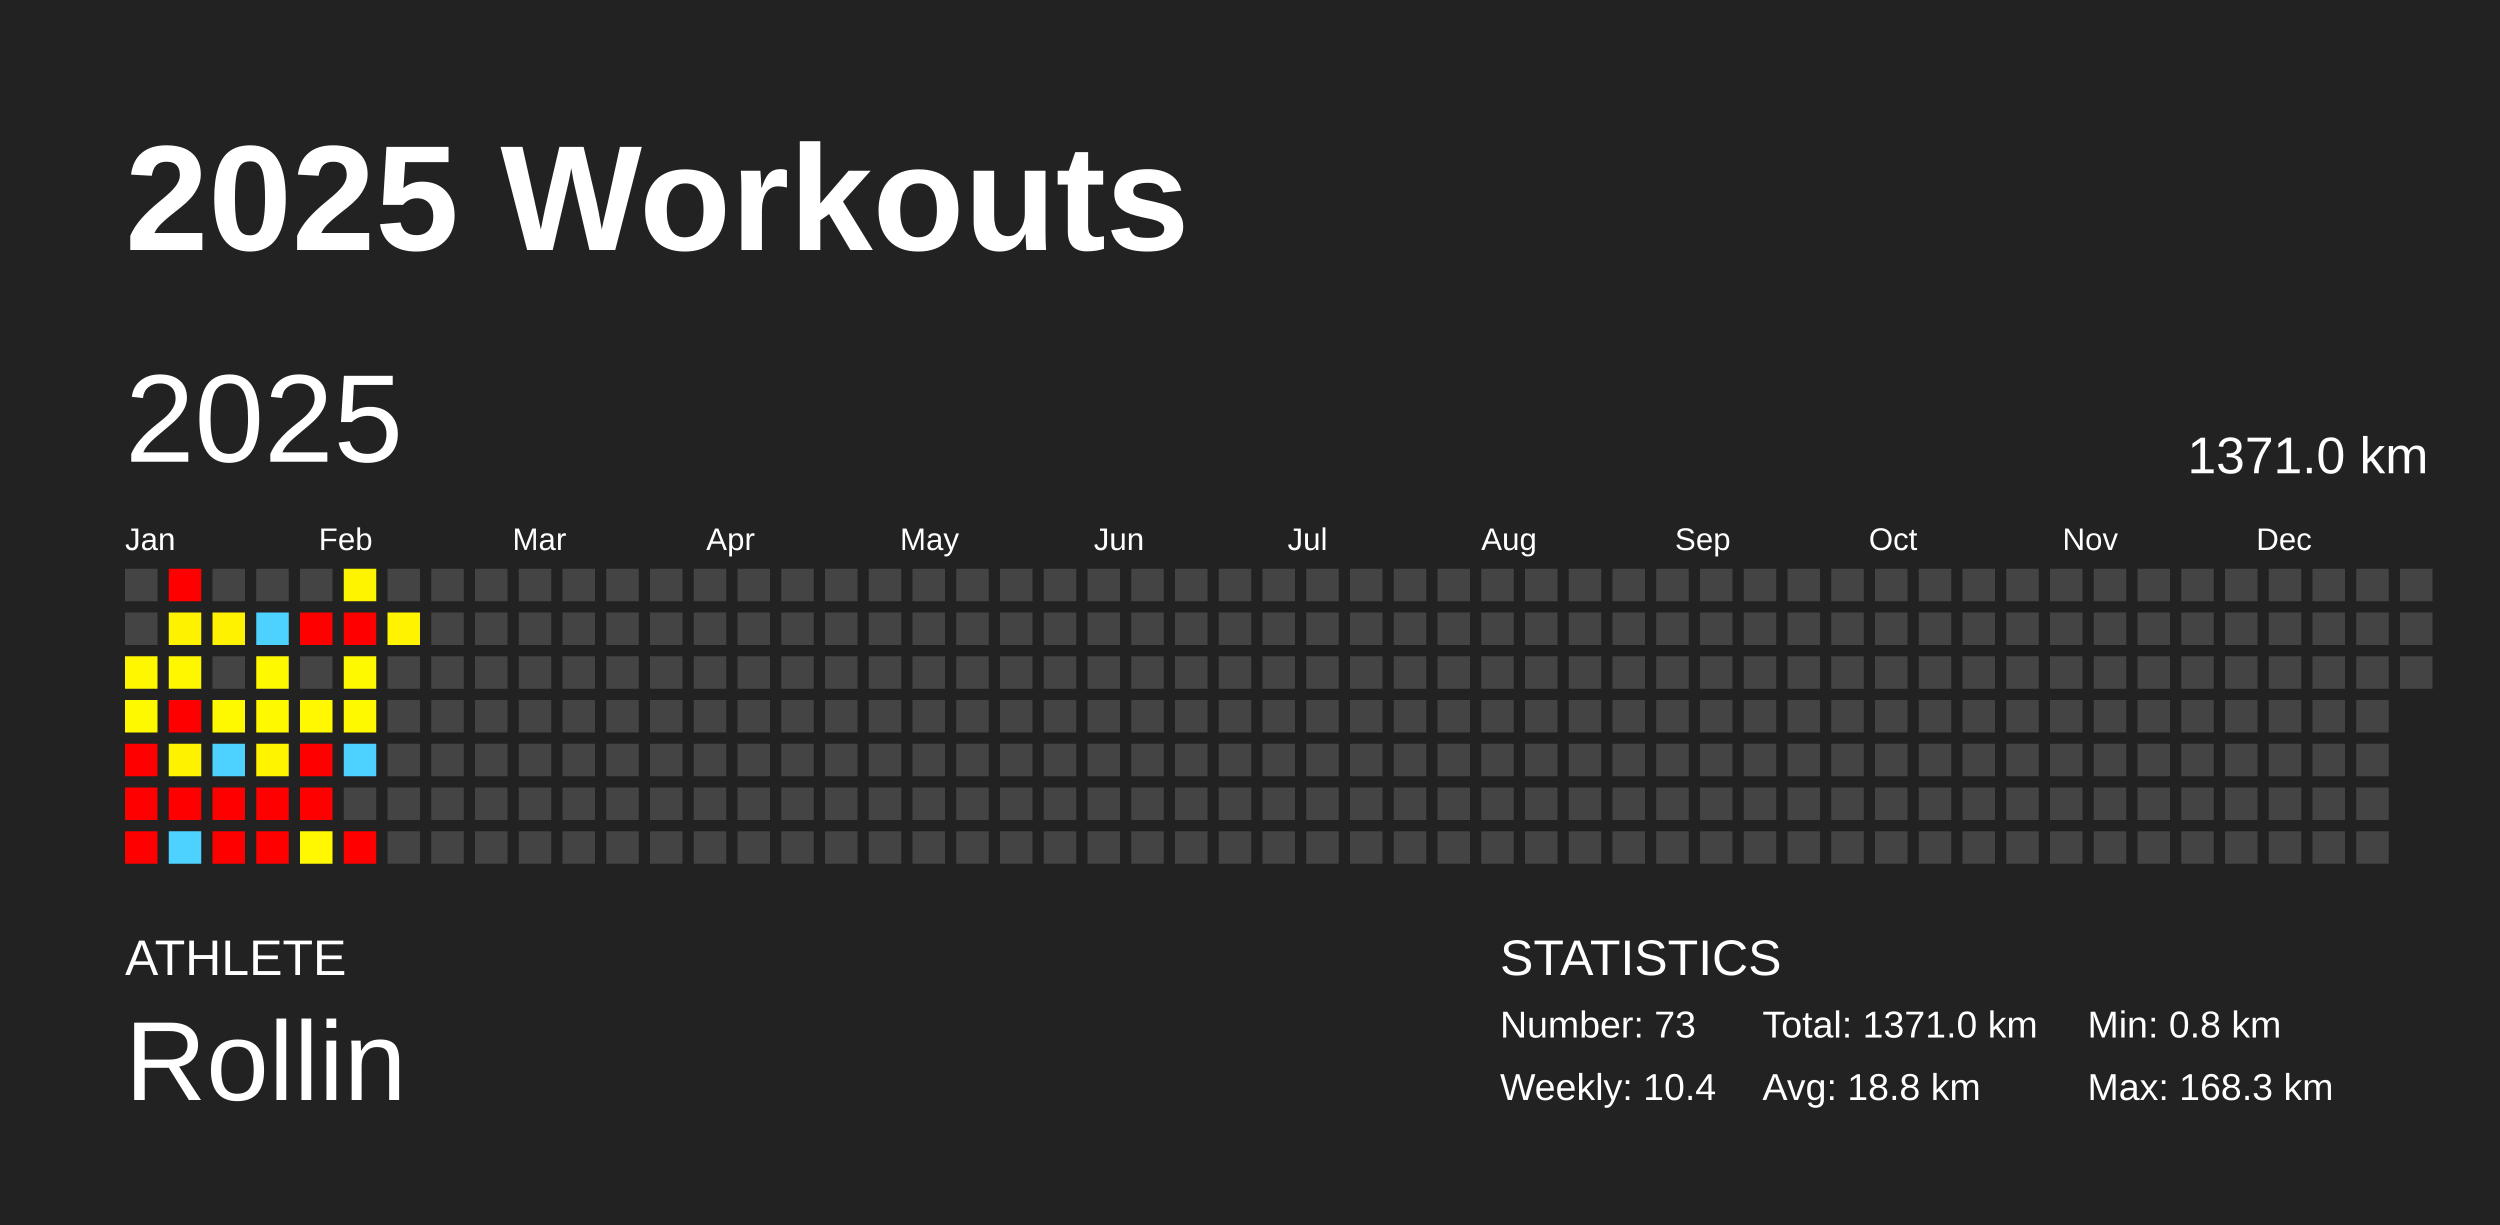
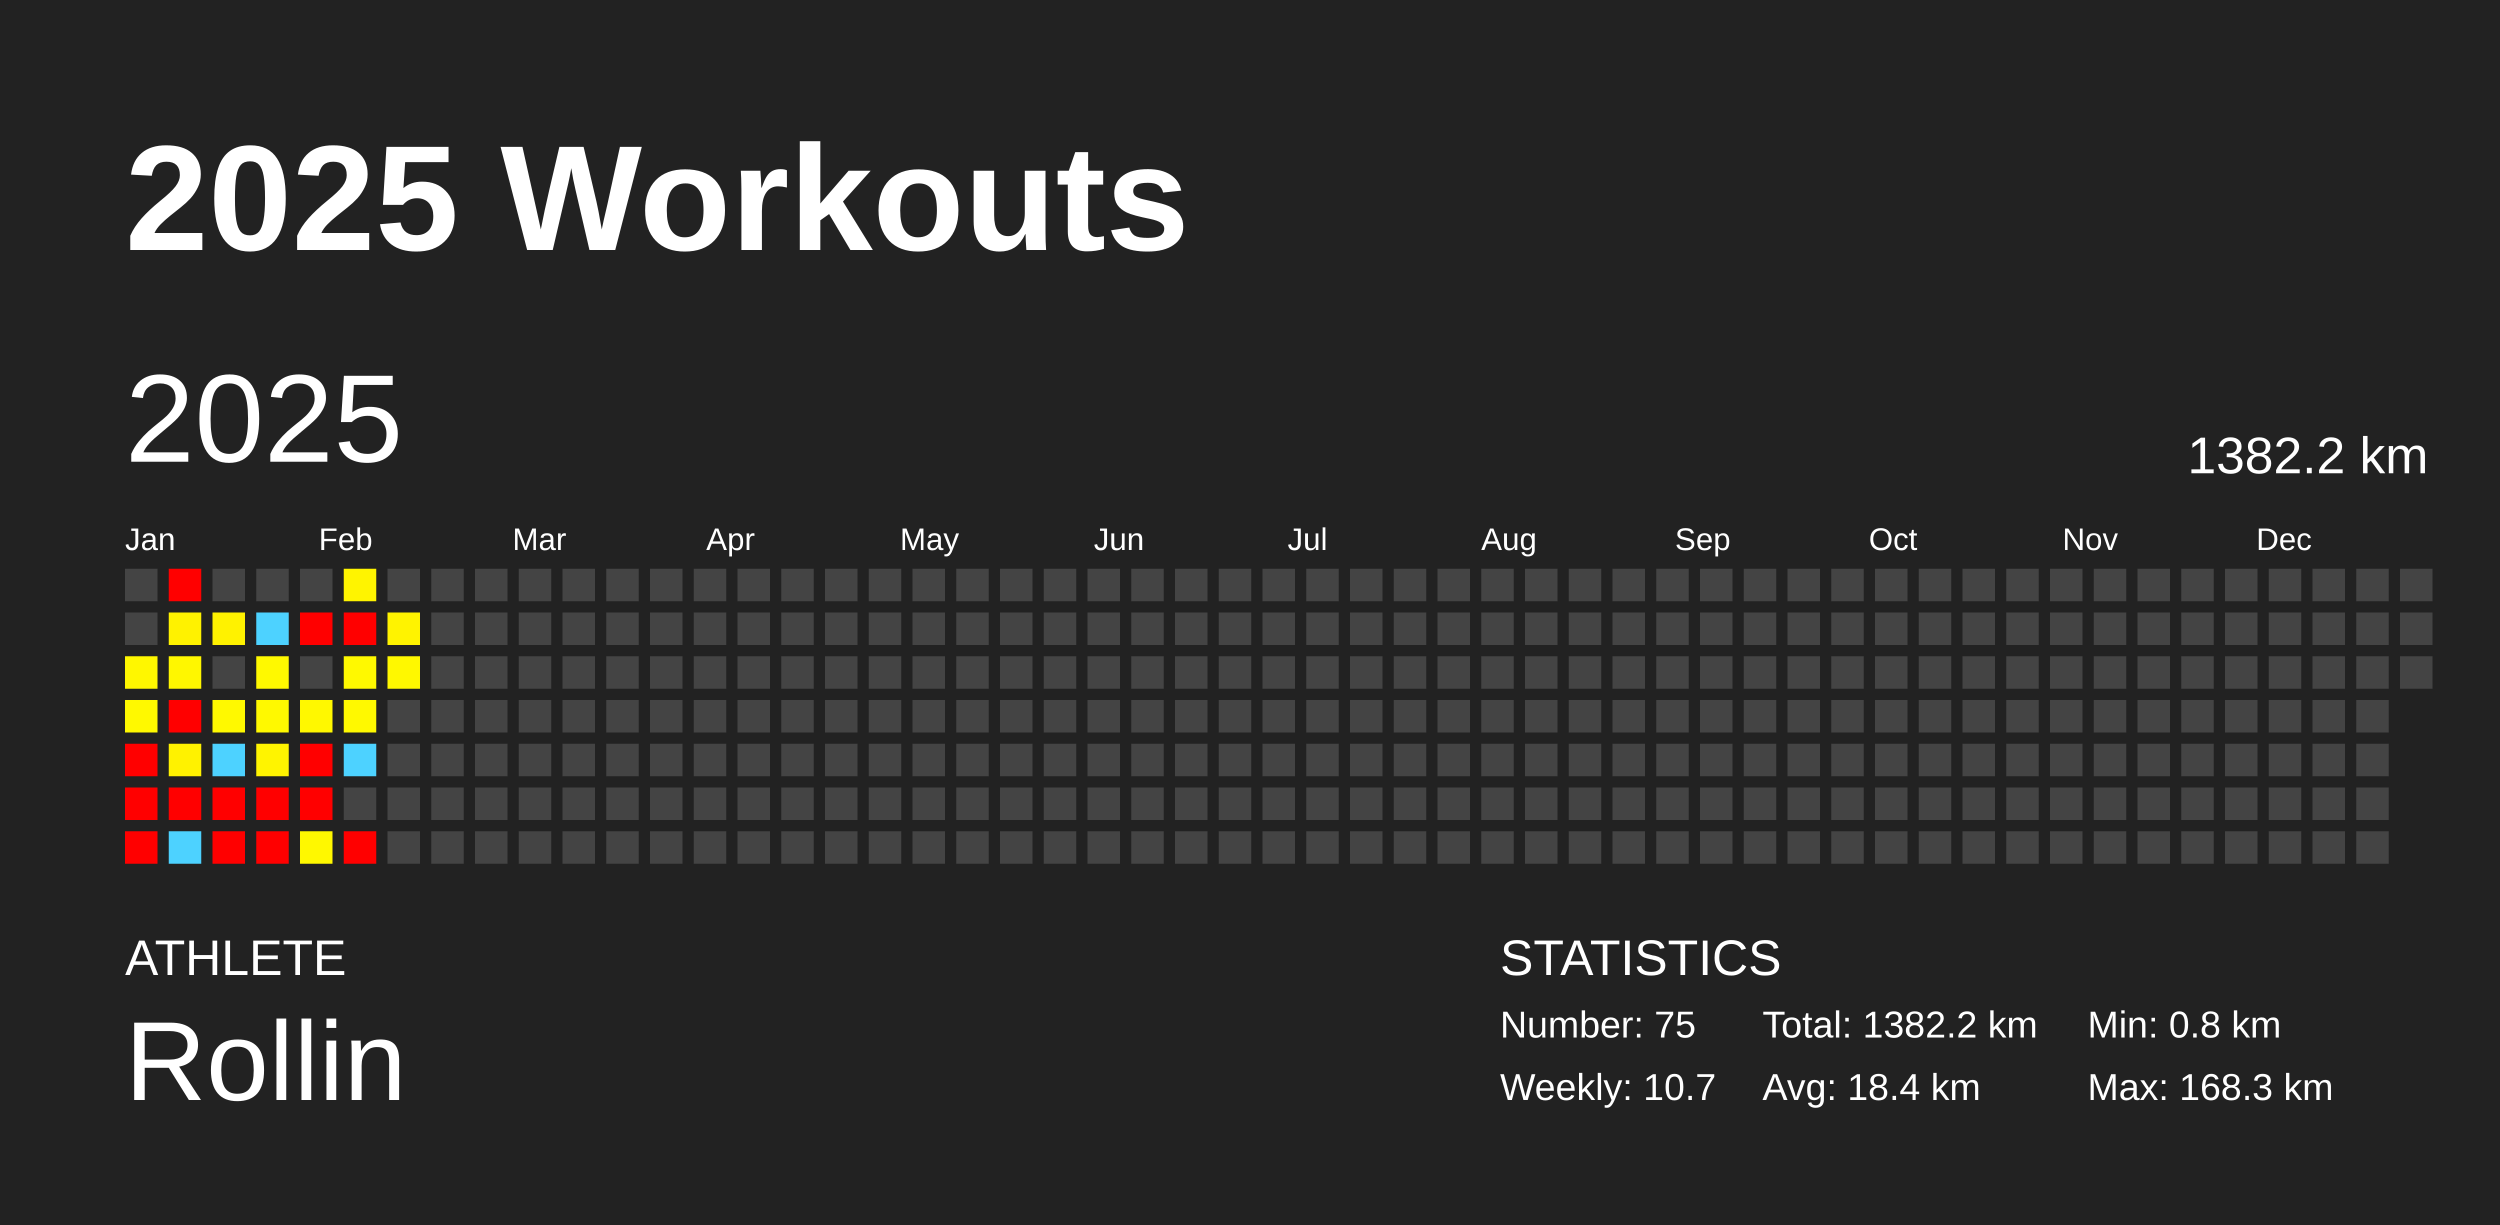
<svg xmlns="http://www.w3.org/2000/svg" baseProfile="full" height="98mm" version="1.1" viewBox="0,0,200,98" width="200mm">
  <defs />
  <rect fill="#222222" height="98" width="200" x="0" y="0" />
  <text fill="#FFFFFF" style="font-size:12px; font-family:Arial; font-weight:bold;" x="10" y="20">2025 Workouts</text>
  <text fill="#FFFFFF" style="font-size:4px; font-family:Arial" x="10" y="78">ATHLETE</text>
  <text fill="#FFFFFF" style="font-size:9px; font-family:Arial" x="10" y="88">Rollin</text>
  <text fill="#FFFFFF" style="font-size:4px; font-family:Arial" x="120" y="78">STATISTICS</text>
-   <text fill="#FFFFFF" style="font-size:3px; font-family:Arial" x="120" y="83">Number: 73</text>
-   <text fill="#FFFFFF" style="font-size:3px; font-family:Arial" x="120" y="88">Weekly: 10.4</text>
-   <text fill="#FFFFFF" style="font-size:3px; font-family:Arial" x="141" y="83">Total: 1371.0 km</text>
-   <text fill="#FFFFFF" style="font-size:3px; font-family:Arial" x="141" y="88">Avg: 18.8 km</text>
+   <text fill="#FFFFFF" style="font-size:3px; font-family:Arial" x="120" y="83">Number: 75</text>
+   <text fill="#FFFFFF" style="font-size:3px; font-family:Arial" x="120" y="88">Weekly: 10.7</text>
+   <text fill="#FFFFFF" style="font-size:3px; font-family:Arial" x="141" y="83">Total: 1382.2 km</text>
+   <text fill="#FFFFFF" style="font-size:3px; font-family:Arial" x="141" y="88">Avg: 18.4 km</text>
  <text fill="#FFFFFF" style="font-size:3px; font-family:Arial" x="167" y="83">Min: 0.8 km</text>
  <text fill="#FFFFFF" style="font-size:3px; font-family:Arial" x="167" y="88">Max: 168.3 km</text>
  <text dominant-baseline="hanging" fill="#FFFFFF" style="font-size:10.0px; font-family:Arial;" x="10" y="30">2025</text>
-   <text dominant-baseline="hanging" fill="#FFFFFF" style="font-size:4.125px; font-family:Arial;" x="175" y="35">1371.0 km</text>
+   <text dominant-baseline="hanging" fill="#FFFFFF" style="font-size:4.125px; font-family:Arial;" x="175" y="35">1382.2 km</text>
  <text fill="#FFFFFF" style="font-size:2.5px; font-family:Arial" x="10.0" y="44">Jan</text>
  <text fill="#FFFFFF" style="font-size:2.5px; font-family:Arial" x="25.5" y="44">Feb</text>
  <text fill="#FFFFFF" style="font-size:2.5px; font-family:Arial" x="41.0" y="44">Mar</text>
  <text fill="#FFFFFF" style="font-size:2.5px; font-family:Arial" x="56.5" y="44">Apr</text>
  <text fill="#FFFFFF" style="font-size:2.5px; font-family:Arial" x="72.0" y="44">May</text>
  <text fill="#FFFFFF" style="font-size:2.5px; font-family:Arial" x="87.5" y="44">Jun</text>
  <text fill="#FFFFFF" style="font-size:2.5px; font-family:Arial" x="103.0" y="44">Jul</text>
  <text fill="#FFFFFF" style="font-size:2.5px; font-family:Arial" x="118.5" y="44">Aug</text>
  <text fill="#FFFFFF" style="font-size:2.5px; font-family:Arial" x="134.0" y="44">Sep</text>
  <text fill="#FFFFFF" style="font-size:2.5px; font-family:Arial" x="149.5" y="44">Oct</text>
  <text fill="#FFFFFF" style="font-size:2.5px; font-family:Arial" x="165.0" y="44">Nov</text>
  <text fill="#FFFFFF" style="font-size:2.5px; font-family:Arial" x="180.5" y="44">Dec</text>
  <rect fill="#444444" height="2.6" width="2.6" x="10.0" y="45.5" />
  <rect fill="#444444" height="2.6" width="2.6" x="10.0" y="49.0" />
  <rect fill="#fff700" height="2.6" width="2.6" x="10.0" y="52.5" />
  <rect fill="#fff900" height="2.6" width="2.6" x="10.0" y="56.0" />
  <rect fill="red" height="2.6" width="2.6" x="10.0" y="59.5" />
  <rect fill="red" height="2.6" width="2.6" x="10.0" y="63.0" />
  <rect fill="red" height="2.6" width="2.6" x="10.0" y="66.5" />
  <rect fill="red" height="2.6" width="2.6" x="13.5" y="45.5" />
  <rect fill="#fff200" height="2.6" width="2.6" x="13.5" y="49.0" />
  <rect fill="#fff700" height="2.6" width="2.6" x="13.5" y="52.5" />
  <rect fill="red" height="2.6" width="2.6" x="13.5" y="56.0" />
  <rect fill="#fff200" height="2.6" width="2.6" x="13.5" y="59.5" />
  <rect fill="red" height="2.6" width="2.6" x="13.5" y="63.0" />
  <rect fill="#4dd2ff" height="2.6" width="2.6" x="13.5" y="66.5" />
  <rect fill="#444444" height="2.6" width="2.6" x="17.0" y="45.5" />
  <rect fill="#fff200" height="2.6" width="2.6" x="17.0" y="49.0" />
  <rect fill="#444444" height="2.6" width="2.6" x="17.0" y="52.5" />
  <rect fill="#fff900" height="2.6" width="2.6" x="17.0" y="56.0" />
  <rect fill="#4dd2ff" height="2.6" width="2.6" x="17.0" y="59.5" />
  <rect fill="red" height="2.6" width="2.6" x="17.0" y="63.0" />
  <rect fill="red" height="2.6" width="2.6" x="17.0" y="66.5" />
  <rect fill="#444444" height="2.6" width="2.6" x="20.5" y="45.5" />
  <rect fill="#4dd2ff" height="2.6" width="2.6" x="20.5" y="49.0" />
  <rect fill="#fff900" height="2.6" width="2.6" x="20.5" y="52.5" />
  <rect fill="#fff900" height="2.6" width="2.6" x="20.5" y="56.0" />
  <rect fill="#fff400" height="2.6" width="2.6" x="20.5" y="59.5" />
  <rect fill="red" height="2.6" width="2.6" x="20.5" y="63.0" />
  <rect fill="red" height="2.6" width="2.6" x="20.5" y="66.5" />
  <rect fill="#444444" height="2.6" width="2.6" x="24.0" y="45.5" />
  <rect fill="red" height="2.6" width="2.6" x="24.0" y="49.0" />
  <rect fill="#444444" height="2.6" width="2.6" x="24.0" y="52.5" />
  <rect fill="#fff800" height="2.6" width="2.6" x="24.0" y="56.0" />
  <rect fill="red" height="2.6" width="2.6" x="24.0" y="59.5" />
  <rect fill="red" height="2.6" width="2.6" x="24.0" y="63.0" />
  <rect fill="#fff800" height="2.6" width="2.6" x="24.0" y="66.5" />
  <rect fill="#fff400" height="2.6" width="2.6" x="27.5" y="45.5" />
  <rect fill="red" height="2.6" width="2.6" x="27.5" y="49.0" />
  <rect fill="#fff900" height="2.6" width="2.6" x="27.5" y="52.5" />
  <rect fill="#fff900" height="2.6" width="2.6" x="27.5" y="56.0" />
  <rect fill="#4dd2ff" height="2.6" width="2.6" x="27.5" y="59.5" />
  <rect fill="#444444" height="2.6" width="2.6" x="27.5" y="63.0" />
  <rect fill="red" height="2.6" width="2.6" x="27.5" y="66.5" />
  <rect fill="#444444" height="2.6" width="2.6" x="31.0" y="45.5" />
  <rect fill="#fff300" height="2.6" width="2.6" x="31.0" y="49.0" />
-   <rect fill="#444444" height="2.6" width="2.6" x="31.0" y="52.5" />
+   <rect fill="#fff800" height="2.6" width="2.6" x="31.0" y="52.5" />
  <rect fill="#444444" height="2.6" width="2.6" x="31.0" y="56.0" />
  <rect fill="#444444" height="2.6" width="2.6" x="31.0" y="59.5" />
  <rect fill="#444444" height="2.6" width="2.6" x="31.0" y="63.0" />
  <rect fill="#444444" height="2.6" width="2.6" x="31.0" y="66.5" />
  <rect fill="#444444" height="2.6" width="2.6" x="34.5" y="45.5" />
  <rect fill="#444444" height="2.6" width="2.6" x="34.5" y="49.0" />
  <rect fill="#444444" height="2.6" width="2.6" x="34.5" y="52.5" />
  <rect fill="#444444" height="2.6" width="2.6" x="34.5" y="56.0" />
  <rect fill="#444444" height="2.6" width="2.6" x="34.5" y="59.5" />
  <rect fill="#444444" height="2.6" width="2.6" x="34.5" y="63.0" />
  <rect fill="#444444" height="2.6" width="2.6" x="34.5" y="66.5" />
  <rect fill="#444444" height="2.6" width="2.6" x="38.0" y="45.5" />
  <rect fill="#444444" height="2.6" width="2.6" x="38.0" y="49.0" />
  <rect fill="#444444" height="2.6" width="2.6" x="38.0" y="52.5" />
  <rect fill="#444444" height="2.6" width="2.6" x="38.0" y="56.0" />
  <rect fill="#444444" height="2.6" width="2.6" x="38.0" y="59.5" />
  <rect fill="#444444" height="2.6" width="2.6" x="38.0" y="63.0" />
  <rect fill="#444444" height="2.6" width="2.6" x="38.0" y="66.5" />
  <rect fill="#444444" height="2.6" width="2.6" x="41.5" y="45.5" />
  <rect fill="#444444" height="2.6" width="2.6" x="41.5" y="49.0" />
  <rect fill="#444444" height="2.6" width="2.6" x="41.5" y="52.5" />
  <rect fill="#444444" height="2.6" width="2.6" x="41.5" y="56.0" />
  <rect fill="#444444" height="2.6" width="2.6" x="41.5" y="59.5" />
  <rect fill="#444444" height="2.6" width="2.6" x="41.5" y="63.0" />
  <rect fill="#444444" height="2.6" width="2.6" x="41.5" y="66.5" />
  <rect fill="#444444" height="2.6" width="2.6" x="45.0" y="45.5" />
  <rect fill="#444444" height="2.6" width="2.6" x="45.0" y="49.0" />
  <rect fill="#444444" height="2.6" width="2.6" x="45.0" y="52.5" />
  <rect fill="#444444" height="2.6" width="2.6" x="45.0" y="56.0" />
  <rect fill="#444444" height="2.6" width="2.6" x="45.0" y="59.5" />
  <rect fill="#444444" height="2.6" width="2.6" x="45.0" y="63.0" />
  <rect fill="#444444" height="2.6" width="2.6" x="45.0" y="66.5" />
  <rect fill="#444444" height="2.6" width="2.6" x="48.5" y="45.5" />
  <rect fill="#444444" height="2.6" width="2.6" x="48.5" y="49.0" />
  <rect fill="#444444" height="2.6" width="2.6" x="48.5" y="52.5" />
  <rect fill="#444444" height="2.6" width="2.6" x="48.5" y="56.0" />
  <rect fill="#444444" height="2.6" width="2.6" x="48.5" y="59.5" />
  <rect fill="#444444" height="2.6" width="2.6" x="48.5" y="63.0" />
  <rect fill="#444444" height="2.6" width="2.6" x="48.5" y="66.5" />
  <rect fill="#444444" height="2.6" width="2.6" x="52.0" y="45.5" />
  <rect fill="#444444" height="2.6" width="2.6" x="52.0" y="49.0" />
  <rect fill="#444444" height="2.6" width="2.6" x="52.0" y="52.5" />
  <rect fill="#444444" height="2.6" width="2.6" x="52.0" y="56.0" />
  <rect fill="#444444" height="2.6" width="2.6" x="52.0" y="59.5" />
  <rect fill="#444444" height="2.6" width="2.6" x="52.0" y="63.0" />
  <rect fill="#444444" height="2.6" width="2.6" x="52.0" y="66.5" />
  <rect fill="#444444" height="2.6" width="2.6" x="55.5" y="45.5" />
  <rect fill="#444444" height="2.6" width="2.6" x="55.5" y="49.0" />
  <rect fill="#444444" height="2.6" width="2.6" x="55.5" y="52.5" />
  <rect fill="#444444" height="2.6" width="2.6" x="55.5" y="56.0" />
  <rect fill="#444444" height="2.6" width="2.6" x="55.5" y="59.5" />
  <rect fill="#444444" height="2.6" width="2.6" x="55.5" y="63.0" />
  <rect fill="#444444" height="2.6" width="2.6" x="55.5" y="66.5" />
  <rect fill="#444444" height="2.6" width="2.6" x="59.0" y="45.5" />
  <rect fill="#444444" height="2.6" width="2.6" x="59.0" y="49.0" />
  <rect fill="#444444" height="2.6" width="2.6" x="59.0" y="52.5" />
  <rect fill="#444444" height="2.6" width="2.6" x="59.0" y="56.0" />
  <rect fill="#444444" height="2.6" width="2.6" x="59.0" y="59.5" />
  <rect fill="#444444" height="2.6" width="2.6" x="59.0" y="63.0" />
  <rect fill="#444444" height="2.6" width="2.6" x="59.0" y="66.5" />
  <rect fill="#444444" height="2.6" width="2.6" x="62.5" y="45.5" />
  <rect fill="#444444" height="2.6" width="2.6" x="62.5" y="49.0" />
  <rect fill="#444444" height="2.6" width="2.6" x="62.5" y="52.5" />
  <rect fill="#444444" height="2.6" width="2.6" x="62.5" y="56.0" />
  <rect fill="#444444" height="2.6" width="2.6" x="62.5" y="59.5" />
  <rect fill="#444444" height="2.6" width="2.6" x="62.5" y="63.0" />
  <rect fill="#444444" height="2.6" width="2.6" x="62.5" y="66.5" />
  <rect fill="#444444" height="2.6" width="2.6" x="66.0" y="45.5" />
  <rect fill="#444444" height="2.6" width="2.6" x="66.0" y="49.0" />
  <rect fill="#444444" height="2.6" width="2.6" x="66.0" y="52.5" />
  <rect fill="#444444" height="2.6" width="2.6" x="66.0" y="56.0" />
  <rect fill="#444444" height="2.6" width="2.6" x="66.0" y="59.5" />
  <rect fill="#444444" height="2.6" width="2.6" x="66.0" y="63.0" />
  <rect fill="#444444" height="2.6" width="2.6" x="66.0" y="66.5" />
  <rect fill="#444444" height="2.6" width="2.6" x="69.5" y="45.5" />
  <rect fill="#444444" height="2.6" width="2.6" x="69.5" y="49.0" />
  <rect fill="#444444" height="2.6" width="2.6" x="69.5" y="52.5" />
  <rect fill="#444444" height="2.6" width="2.6" x="69.5" y="56.0" />
  <rect fill="#444444" height="2.6" width="2.6" x="69.5" y="59.5" />
  <rect fill="#444444" height="2.6" width="2.6" x="69.5" y="63.0" />
  <rect fill="#444444" height="2.6" width="2.6" x="69.5" y="66.5" />
  <rect fill="#444444" height="2.6" width="2.6" x="73.0" y="45.5" />
  <rect fill="#444444" height="2.6" width="2.6" x="73.0" y="49.0" />
  <rect fill="#444444" height="2.6" width="2.6" x="73.0" y="52.5" />
  <rect fill="#444444" height="2.6" width="2.6" x="73.0" y="56.0" />
  <rect fill="#444444" height="2.6" width="2.6" x="73.0" y="59.5" />
  <rect fill="#444444" height="2.6" width="2.6" x="73.0" y="63.0" />
  <rect fill="#444444" height="2.6" width="2.6" x="73.0" y="66.5" />
  <rect fill="#444444" height="2.6" width="2.6" x="76.5" y="45.5" />
  <rect fill="#444444" height="2.6" width="2.6" x="76.5" y="49.0" />
  <rect fill="#444444" height="2.6" width="2.6" x="76.5" y="52.5" />
  <rect fill="#444444" height="2.6" width="2.6" x="76.5" y="56.0" />
  <rect fill="#444444" height="2.6" width="2.6" x="76.5" y="59.5" />
  <rect fill="#444444" height="2.6" width="2.6" x="76.5" y="63.0" />
  <rect fill="#444444" height="2.6" width="2.6" x="76.5" y="66.5" />
  <rect fill="#444444" height="2.6" width="2.6" x="80.0" y="45.5" />
  <rect fill="#444444" height="2.6" width="2.6" x="80.0" y="49.0" />
  <rect fill="#444444" height="2.6" width="2.6" x="80.0" y="52.5" />
  <rect fill="#444444" height="2.6" width="2.6" x="80.0" y="56.0" />
  <rect fill="#444444" height="2.6" width="2.6" x="80.0" y="59.5" />
  <rect fill="#444444" height="2.6" width="2.6" x="80.0" y="63.0" />
  <rect fill="#444444" height="2.6" width="2.6" x="80.0" y="66.5" />
  <rect fill="#444444" height="2.6" width="2.6" x="83.5" y="45.5" />
  <rect fill="#444444" height="2.6" width="2.6" x="83.5" y="49.0" />
  <rect fill="#444444" height="2.6" width="2.6" x="83.5" y="52.5" />
  <rect fill="#444444" height="2.6" width="2.6" x="83.5" y="56.0" />
  <rect fill="#444444" height="2.6" width="2.6" x="83.5" y="59.5" />
  <rect fill="#444444" height="2.6" width="2.6" x="83.5" y="63.0" />
  <rect fill="#444444" height="2.6" width="2.6" x="83.5" y="66.5" />
  <rect fill="#444444" height="2.6" width="2.6" x="87.0" y="45.5" />
  <rect fill="#444444" height="2.6" width="2.6" x="87.0" y="49.0" />
  <rect fill="#444444" height="2.6" width="2.6" x="87.0" y="52.5" />
  <rect fill="#444444" height="2.6" width="2.6" x="87.0" y="56.0" />
  <rect fill="#444444" height="2.6" width="2.6" x="87.0" y="59.5" />
  <rect fill="#444444" height="2.6" width="2.6" x="87.0" y="63.0" />
  <rect fill="#444444" height="2.6" width="2.6" x="87.0" y="66.5" />
  <rect fill="#444444" height="2.6" width="2.6" x="90.5" y="45.5" />
  <rect fill="#444444" height="2.6" width="2.6" x="90.5" y="49.0" />
  <rect fill="#444444" height="2.6" width="2.6" x="90.5" y="52.5" />
  <rect fill="#444444" height="2.6" width="2.6" x="90.5" y="56.0" />
  <rect fill="#444444" height="2.6" width="2.6" x="90.5" y="59.5" />
  <rect fill="#444444" height="2.6" width="2.6" x="90.5" y="63.0" />
  <rect fill="#444444" height="2.6" width="2.6" x="90.5" y="66.5" />
  <rect fill="#444444" height="2.6" width="2.6" x="94.0" y="45.5" />
  <rect fill="#444444" height="2.6" width="2.6" x="94.0" y="49.0" />
  <rect fill="#444444" height="2.6" width="2.6" x="94.0" y="52.5" />
  <rect fill="#444444" height="2.6" width="2.6" x="94.0" y="56.0" />
  <rect fill="#444444" height="2.6" width="2.6" x="94.0" y="59.5" />
  <rect fill="#444444" height="2.6" width="2.6" x="94.0" y="63.0" />
  <rect fill="#444444" height="2.6" width="2.6" x="94.0" y="66.5" />
  <rect fill="#444444" height="2.6" width="2.6" x="97.5" y="45.5" />
  <rect fill="#444444" height="2.6" width="2.6" x="97.5" y="49.0" />
  <rect fill="#444444" height="2.6" width="2.6" x="97.5" y="52.5" />
  <rect fill="#444444" height="2.6" width="2.6" x="97.5" y="56.0" />
  <rect fill="#444444" height="2.6" width="2.6" x="97.5" y="59.5" />
  <rect fill="#444444" height="2.6" width="2.6" x="97.5" y="63.0" />
  <rect fill="#444444" height="2.6" width="2.6" x="97.5" y="66.5" />
  <rect fill="#444444" height="2.6" width="2.6" x="101.0" y="45.5" />
  <rect fill="#444444" height="2.6" width="2.6" x="101.0" y="49.0" />
  <rect fill="#444444" height="2.6" width="2.6" x="101.0" y="52.5" />
  <rect fill="#444444" height="2.6" width="2.6" x="101.0" y="56.0" />
  <rect fill="#444444" height="2.6" width="2.6" x="101.0" y="59.5" />
  <rect fill="#444444" height="2.6" width="2.6" x="101.0" y="63.0" />
  <rect fill="#444444" height="2.6" width="2.6" x="101.0" y="66.5" />
  <rect fill="#444444" height="2.6" width="2.6" x="104.5" y="45.5" />
  <rect fill="#444444" height="2.6" width="2.6" x="104.5" y="49.0" />
  <rect fill="#444444" height="2.6" width="2.6" x="104.5" y="52.5" />
  <rect fill="#444444" height="2.6" width="2.6" x="104.5" y="56.0" />
  <rect fill="#444444" height="2.6" width="2.6" x="104.5" y="59.5" />
  <rect fill="#444444" height="2.6" width="2.6" x="104.5" y="63.0" />
  <rect fill="#444444" height="2.6" width="2.6" x="104.5" y="66.5" />
  <rect fill="#444444" height="2.6" width="2.6" x="108.0" y="45.5" />
  <rect fill="#444444" height="2.6" width="2.6" x="108.0" y="49.0" />
  <rect fill="#444444" height="2.6" width="2.6" x="108.0" y="52.5" />
  <rect fill="#444444" height="2.6" width="2.6" x="108.0" y="56.0" />
  <rect fill="#444444" height="2.6" width="2.6" x="108.0" y="59.5" />
  <rect fill="#444444" height="2.6" width="2.6" x="108.0" y="63.0" />
  <rect fill="#444444" height="2.6" width="2.6" x="108.0" y="66.5" />
  <rect fill="#444444" height="2.6" width="2.6" x="111.5" y="45.5" />
  <rect fill="#444444" height="2.6" width="2.6" x="111.5" y="49.0" />
  <rect fill="#444444" height="2.6" width="2.6" x="111.5" y="52.5" />
  <rect fill="#444444" height="2.6" width="2.6" x="111.5" y="56.0" />
  <rect fill="#444444" height="2.6" width="2.6" x="111.5" y="59.5" />
  <rect fill="#444444" height="2.6" width="2.6" x="111.5" y="63.0" />
  <rect fill="#444444" height="2.6" width="2.6" x="111.5" y="66.5" />
  <rect fill="#444444" height="2.6" width="2.6" x="115.0" y="45.5" />
  <rect fill="#444444" height="2.6" width="2.6" x="115.0" y="49.0" />
  <rect fill="#444444" height="2.6" width="2.6" x="115.0" y="52.5" />
  <rect fill="#444444" height="2.6" width="2.6" x="115.0" y="56.0" />
  <rect fill="#444444" height="2.6" width="2.6" x="115.0" y="59.5" />
  <rect fill="#444444" height="2.6" width="2.6" x="115.0" y="63.0" />
  <rect fill="#444444" height="2.6" width="2.6" x="115.0" y="66.5" />
  <rect fill="#444444" height="2.6" width="2.6" x="118.5" y="45.5" />
  <rect fill="#444444" height="2.6" width="2.6" x="118.5" y="49.0" />
  <rect fill="#444444" height="2.6" width="2.6" x="118.5" y="52.5" />
  <rect fill="#444444" height="2.6" width="2.6" x="118.5" y="56.0" />
  <rect fill="#444444" height="2.6" width="2.6" x="118.5" y="59.5" />
  <rect fill="#444444" height="2.6" width="2.6" x="118.5" y="63.0" />
  <rect fill="#444444" height="2.6" width="2.6" x="118.5" y="66.5" />
  <rect fill="#444444" height="2.6" width="2.6" x="122.0" y="45.5" />
  <rect fill="#444444" height="2.6" width="2.6" x="122.0" y="49.0" />
  <rect fill="#444444" height="2.6" width="2.6" x="122.0" y="52.5" />
  <rect fill="#444444" height="2.6" width="2.6" x="122.0" y="56.0" />
  <rect fill="#444444" height="2.6" width="2.6" x="122.0" y="59.5" />
  <rect fill="#444444" height="2.6" width="2.6" x="122.0" y="63.0" />
  <rect fill="#444444" height="2.6" width="2.6" x="122.0" y="66.5" />
  <rect fill="#444444" height="2.6" width="2.6" x="125.5" y="45.5" />
  <rect fill="#444444" height="2.6" width="2.6" x="125.5" y="49.0" />
  <rect fill="#444444" height="2.6" width="2.6" x="125.5" y="52.5" />
  <rect fill="#444444" height="2.6" width="2.6" x="125.5" y="56.0" />
  <rect fill="#444444" height="2.6" width="2.6" x="125.5" y="59.5" />
  <rect fill="#444444" height="2.6" width="2.6" x="125.5" y="63.0" />
  <rect fill="#444444" height="2.6" width="2.6" x="125.5" y="66.5" />
  <rect fill="#444444" height="2.6" width="2.6" x="129.0" y="45.5" />
  <rect fill="#444444" height="2.6" width="2.6" x="129.0" y="49.0" />
  <rect fill="#444444" height="2.6" width="2.6" x="129.0" y="52.5" />
  <rect fill="#444444" height="2.6" width="2.6" x="129.0" y="56.0" />
  <rect fill="#444444" height="2.6" width="2.6" x="129.0" y="59.5" />
  <rect fill="#444444" height="2.6" width="2.6" x="129.0" y="63.0" />
  <rect fill="#444444" height="2.6" width="2.6" x="129.0" y="66.5" />
  <rect fill="#444444" height="2.6" width="2.6" x="132.5" y="45.5" />
  <rect fill="#444444" height="2.6" width="2.6" x="132.5" y="49.0" />
  <rect fill="#444444" height="2.6" width="2.6" x="132.5" y="52.5" />
  <rect fill="#444444" height="2.6" width="2.6" x="132.5" y="56.0" />
  <rect fill="#444444" height="2.6" width="2.6" x="132.5" y="59.5" />
  <rect fill="#444444" height="2.6" width="2.6" x="132.5" y="63.0" />
  <rect fill="#444444" height="2.6" width="2.6" x="132.5" y="66.5" />
  <rect fill="#444444" height="2.6" width="2.6" x="136.0" y="45.5" />
  <rect fill="#444444" height="2.6" width="2.6" x="136.0" y="49.0" />
  <rect fill="#444444" height="2.6" width="2.6" x="136.0" y="52.5" />
  <rect fill="#444444" height="2.6" width="2.6" x="136.0" y="56.0" />
  <rect fill="#444444" height="2.6" width="2.6" x="136.0" y="59.5" />
  <rect fill="#444444" height="2.6" width="2.6" x="136.0" y="63.0" />
  <rect fill="#444444" height="2.6" width="2.6" x="136.0" y="66.5" />
  <rect fill="#444444" height="2.6" width="2.6" x="139.5" y="45.5" />
  <rect fill="#444444" height="2.6" width="2.6" x="139.5" y="49.0" />
  <rect fill="#444444" height="2.6" width="2.6" x="139.5" y="52.5" />
  <rect fill="#444444" height="2.6" width="2.6" x="139.5" y="56.0" />
  <rect fill="#444444" height="2.6" width="2.6" x="139.5" y="59.5" />
  <rect fill="#444444" height="2.6" width="2.6" x="139.5" y="63.0" />
  <rect fill="#444444" height="2.6" width="2.6" x="139.5" y="66.5" />
  <rect fill="#444444" height="2.6" width="2.6" x="143.0" y="45.5" />
  <rect fill="#444444" height="2.6" width="2.6" x="143.0" y="49.0" />
  <rect fill="#444444" height="2.6" width="2.6" x="143.0" y="52.5" />
  <rect fill="#444444" height="2.6" width="2.6" x="143.0" y="56.0" />
  <rect fill="#444444" height="2.6" width="2.6" x="143.0" y="59.5" />
  <rect fill="#444444" height="2.6" width="2.6" x="143.0" y="63.0" />
  <rect fill="#444444" height="2.6" width="2.6" x="143.0" y="66.5" />
  <rect fill="#444444" height="2.6" width="2.6" x="146.5" y="45.5" />
  <rect fill="#444444" height="2.6" width="2.6" x="146.5" y="49.0" />
  <rect fill="#444444" height="2.6" width="2.6" x="146.5" y="52.5" />
  <rect fill="#444444" height="2.6" width="2.6" x="146.5" y="56.0" />
  <rect fill="#444444" height="2.6" width="2.6" x="146.5" y="59.5" />
  <rect fill="#444444" height="2.6" width="2.6" x="146.5" y="63.0" />
  <rect fill="#444444" height="2.6" width="2.6" x="146.5" y="66.5" />
  <rect fill="#444444" height="2.6" width="2.6" x="150.0" y="45.5" />
  <rect fill="#444444" height="2.6" width="2.6" x="150.0" y="49.0" />
  <rect fill="#444444" height="2.6" width="2.6" x="150.0" y="52.5" />
  <rect fill="#444444" height="2.6" width="2.6" x="150.0" y="56.0" />
  <rect fill="#444444" height="2.6" width="2.6" x="150.0" y="59.5" />
  <rect fill="#444444" height="2.6" width="2.6" x="150.0" y="63.0" />
  <rect fill="#444444" height="2.6" width="2.6" x="150.0" y="66.5" />
  <rect fill="#444444" height="2.6" width="2.6" x="153.5" y="45.5" />
  <rect fill="#444444" height="2.6" width="2.6" x="153.5" y="49.0" />
  <rect fill="#444444" height="2.6" width="2.6" x="153.5" y="52.5" />
  <rect fill="#444444" height="2.6" width="2.6" x="153.5" y="56.0" />
  <rect fill="#444444" height="2.6" width="2.6" x="153.5" y="59.5" />
  <rect fill="#444444" height="2.6" width="2.6" x="153.5" y="63.0" />
  <rect fill="#444444" height="2.6" width="2.6" x="153.5" y="66.5" />
  <rect fill="#444444" height="2.6" width="2.6" x="157.0" y="45.5" />
  <rect fill="#444444" height="2.6" width="2.6" x="157.0" y="49.0" />
  <rect fill="#444444" height="2.6" width="2.6" x="157.0" y="52.5" />
  <rect fill="#444444" height="2.6" width="2.6" x="157.0" y="56.0" />
  <rect fill="#444444" height="2.6" width="2.6" x="157.0" y="59.5" />
  <rect fill="#444444" height="2.6" width="2.6" x="157.0" y="63.0" />
  <rect fill="#444444" height="2.6" width="2.6" x="157.0" y="66.5" />
  <rect fill="#444444" height="2.6" width="2.6" x="160.5" y="45.5" />
  <rect fill="#444444" height="2.6" width="2.6" x="160.5" y="49.0" />
  <rect fill="#444444" height="2.6" width="2.6" x="160.5" y="52.5" />
  <rect fill="#444444" height="2.6" width="2.6" x="160.5" y="56.0" />
  <rect fill="#444444" height="2.6" width="2.6" x="160.5" y="59.5" />
  <rect fill="#444444" height="2.6" width="2.6" x="160.5" y="63.0" />
  <rect fill="#444444" height="2.6" width="2.6" x="160.5" y="66.5" />
  <rect fill="#444444" height="2.6" width="2.6" x="164.0" y="45.5" />
  <rect fill="#444444" height="2.6" width="2.6" x="164.0" y="49.0" />
  <rect fill="#444444" height="2.6" width="2.6" x="164.0" y="52.5" />
  <rect fill="#444444" height="2.6" width="2.6" x="164.0" y="56.0" />
  <rect fill="#444444" height="2.6" width="2.6" x="164.0" y="59.5" />
  <rect fill="#444444" height="2.6" width="2.6" x="164.0" y="63.0" />
  <rect fill="#444444" height="2.6" width="2.6" x="164.0" y="66.5" />
  <rect fill="#444444" height="2.6" width="2.6" x="167.5" y="45.5" />
  <rect fill="#444444" height="2.6" width="2.6" x="167.5" y="49.0" />
  <rect fill="#444444" height="2.6" width="2.6" x="167.5" y="52.5" />
  <rect fill="#444444" height="2.6" width="2.6" x="167.5" y="56.0" />
  <rect fill="#444444" height="2.6" width="2.6" x="167.5" y="59.5" />
  <rect fill="#444444" height="2.6" width="2.6" x="167.5" y="63.0" />
  <rect fill="#444444" height="2.6" width="2.6" x="167.5" y="66.5" />
  <rect fill="#444444" height="2.6" width="2.6" x="171.0" y="45.5" />
  <rect fill="#444444" height="2.6" width="2.6" x="171.0" y="49.0" />
  <rect fill="#444444" height="2.6" width="2.6" x="171.0" y="52.5" />
  <rect fill="#444444" height="2.6" width="2.6" x="171.0" y="56.0" />
  <rect fill="#444444" height="2.6" width="2.6" x="171.0" y="59.5" />
  <rect fill="#444444" height="2.6" width="2.6" x="171.0" y="63.0" />
  <rect fill="#444444" height="2.6" width="2.6" x="171.0" y="66.5" />
  <rect fill="#444444" height="2.6" width="2.6" x="174.5" y="45.5" />
  <rect fill="#444444" height="2.6" width="2.6" x="174.5" y="49.0" />
  <rect fill="#444444" height="2.6" width="2.6" x="174.5" y="52.5" />
  <rect fill="#444444" height="2.6" width="2.6" x="174.5" y="56.0" />
  <rect fill="#444444" height="2.6" width="2.6" x="174.5" y="59.5" />
  <rect fill="#444444" height="2.6" width="2.6" x="174.5" y="63.0" />
  <rect fill="#444444" height="2.6" width="2.6" x="174.5" y="66.5" />
  <rect fill="#444444" height="2.6" width="2.6" x="178.0" y="45.5" />
  <rect fill="#444444" height="2.6" width="2.6" x="178.0" y="49.0" />
  <rect fill="#444444" height="2.6" width="2.6" x="178.0" y="52.5" />
  <rect fill="#444444" height="2.6" width="2.6" x="178.0" y="56.0" />
  <rect fill="#444444" height="2.6" width="2.6" x="178.0" y="59.5" />
  <rect fill="#444444" height="2.6" width="2.6" x="178.0" y="63.0" />
  <rect fill="#444444" height="2.6" width="2.6" x="178.0" y="66.5" />
  <rect fill="#444444" height="2.6" width="2.6" x="181.5" y="45.5" />
  <rect fill="#444444" height="2.6" width="2.6" x="181.5" y="49.0" />
  <rect fill="#444444" height="2.6" width="2.6" x="181.5" y="52.5" />
  <rect fill="#444444" height="2.6" width="2.6" x="181.5" y="56.0" />
  <rect fill="#444444" height="2.6" width="2.6" x="181.5" y="59.5" />
  <rect fill="#444444" height="2.6" width="2.6" x="181.5" y="63.0" />
  <rect fill="#444444" height="2.6" width="2.6" x="181.5" y="66.5" />
  <rect fill="#444444" height="2.6" width="2.6" x="185.0" y="45.5" />
  <rect fill="#444444" height="2.6" width="2.6" x="185.0" y="49.0" />
  <rect fill="#444444" height="2.6" width="2.6" x="185.0" y="52.5" />
  <rect fill="#444444" height="2.6" width="2.6" x="185.0" y="56.0" />
  <rect fill="#444444" height="2.6" width="2.6" x="185.0" y="59.5" />
  <rect fill="#444444" height="2.6" width="2.6" x="185.0" y="63.0" />
  <rect fill="#444444" height="2.6" width="2.6" x="185.0" y="66.5" />
  <rect fill="#444444" height="2.6" width="2.6" x="188.5" y="45.5" />
  <rect fill="#444444" height="2.6" width="2.6" x="188.5" y="49.0" />
  <rect fill="#444444" height="2.6" width="2.6" x="188.5" y="52.5" />
  <rect fill="#444444" height="2.6" width="2.6" x="188.5" y="56.0" />
  <rect fill="#444444" height="2.6" width="2.6" x="188.5" y="59.5" />
  <rect fill="#444444" height="2.6" width="2.6" x="188.5" y="63.0" />
  <rect fill="#444444" height="2.6" width="2.6" x="188.5" y="66.5" />
  <rect fill="#444444" height="2.6" width="2.6" x="192.0" y="45.5" />
  <rect fill="#444444" height="2.6" width="2.6" x="192.0" y="49.0" />
  <rect fill="#444444" height="2.6" width="2.6" x="192.0" y="52.5" />
</svg>
